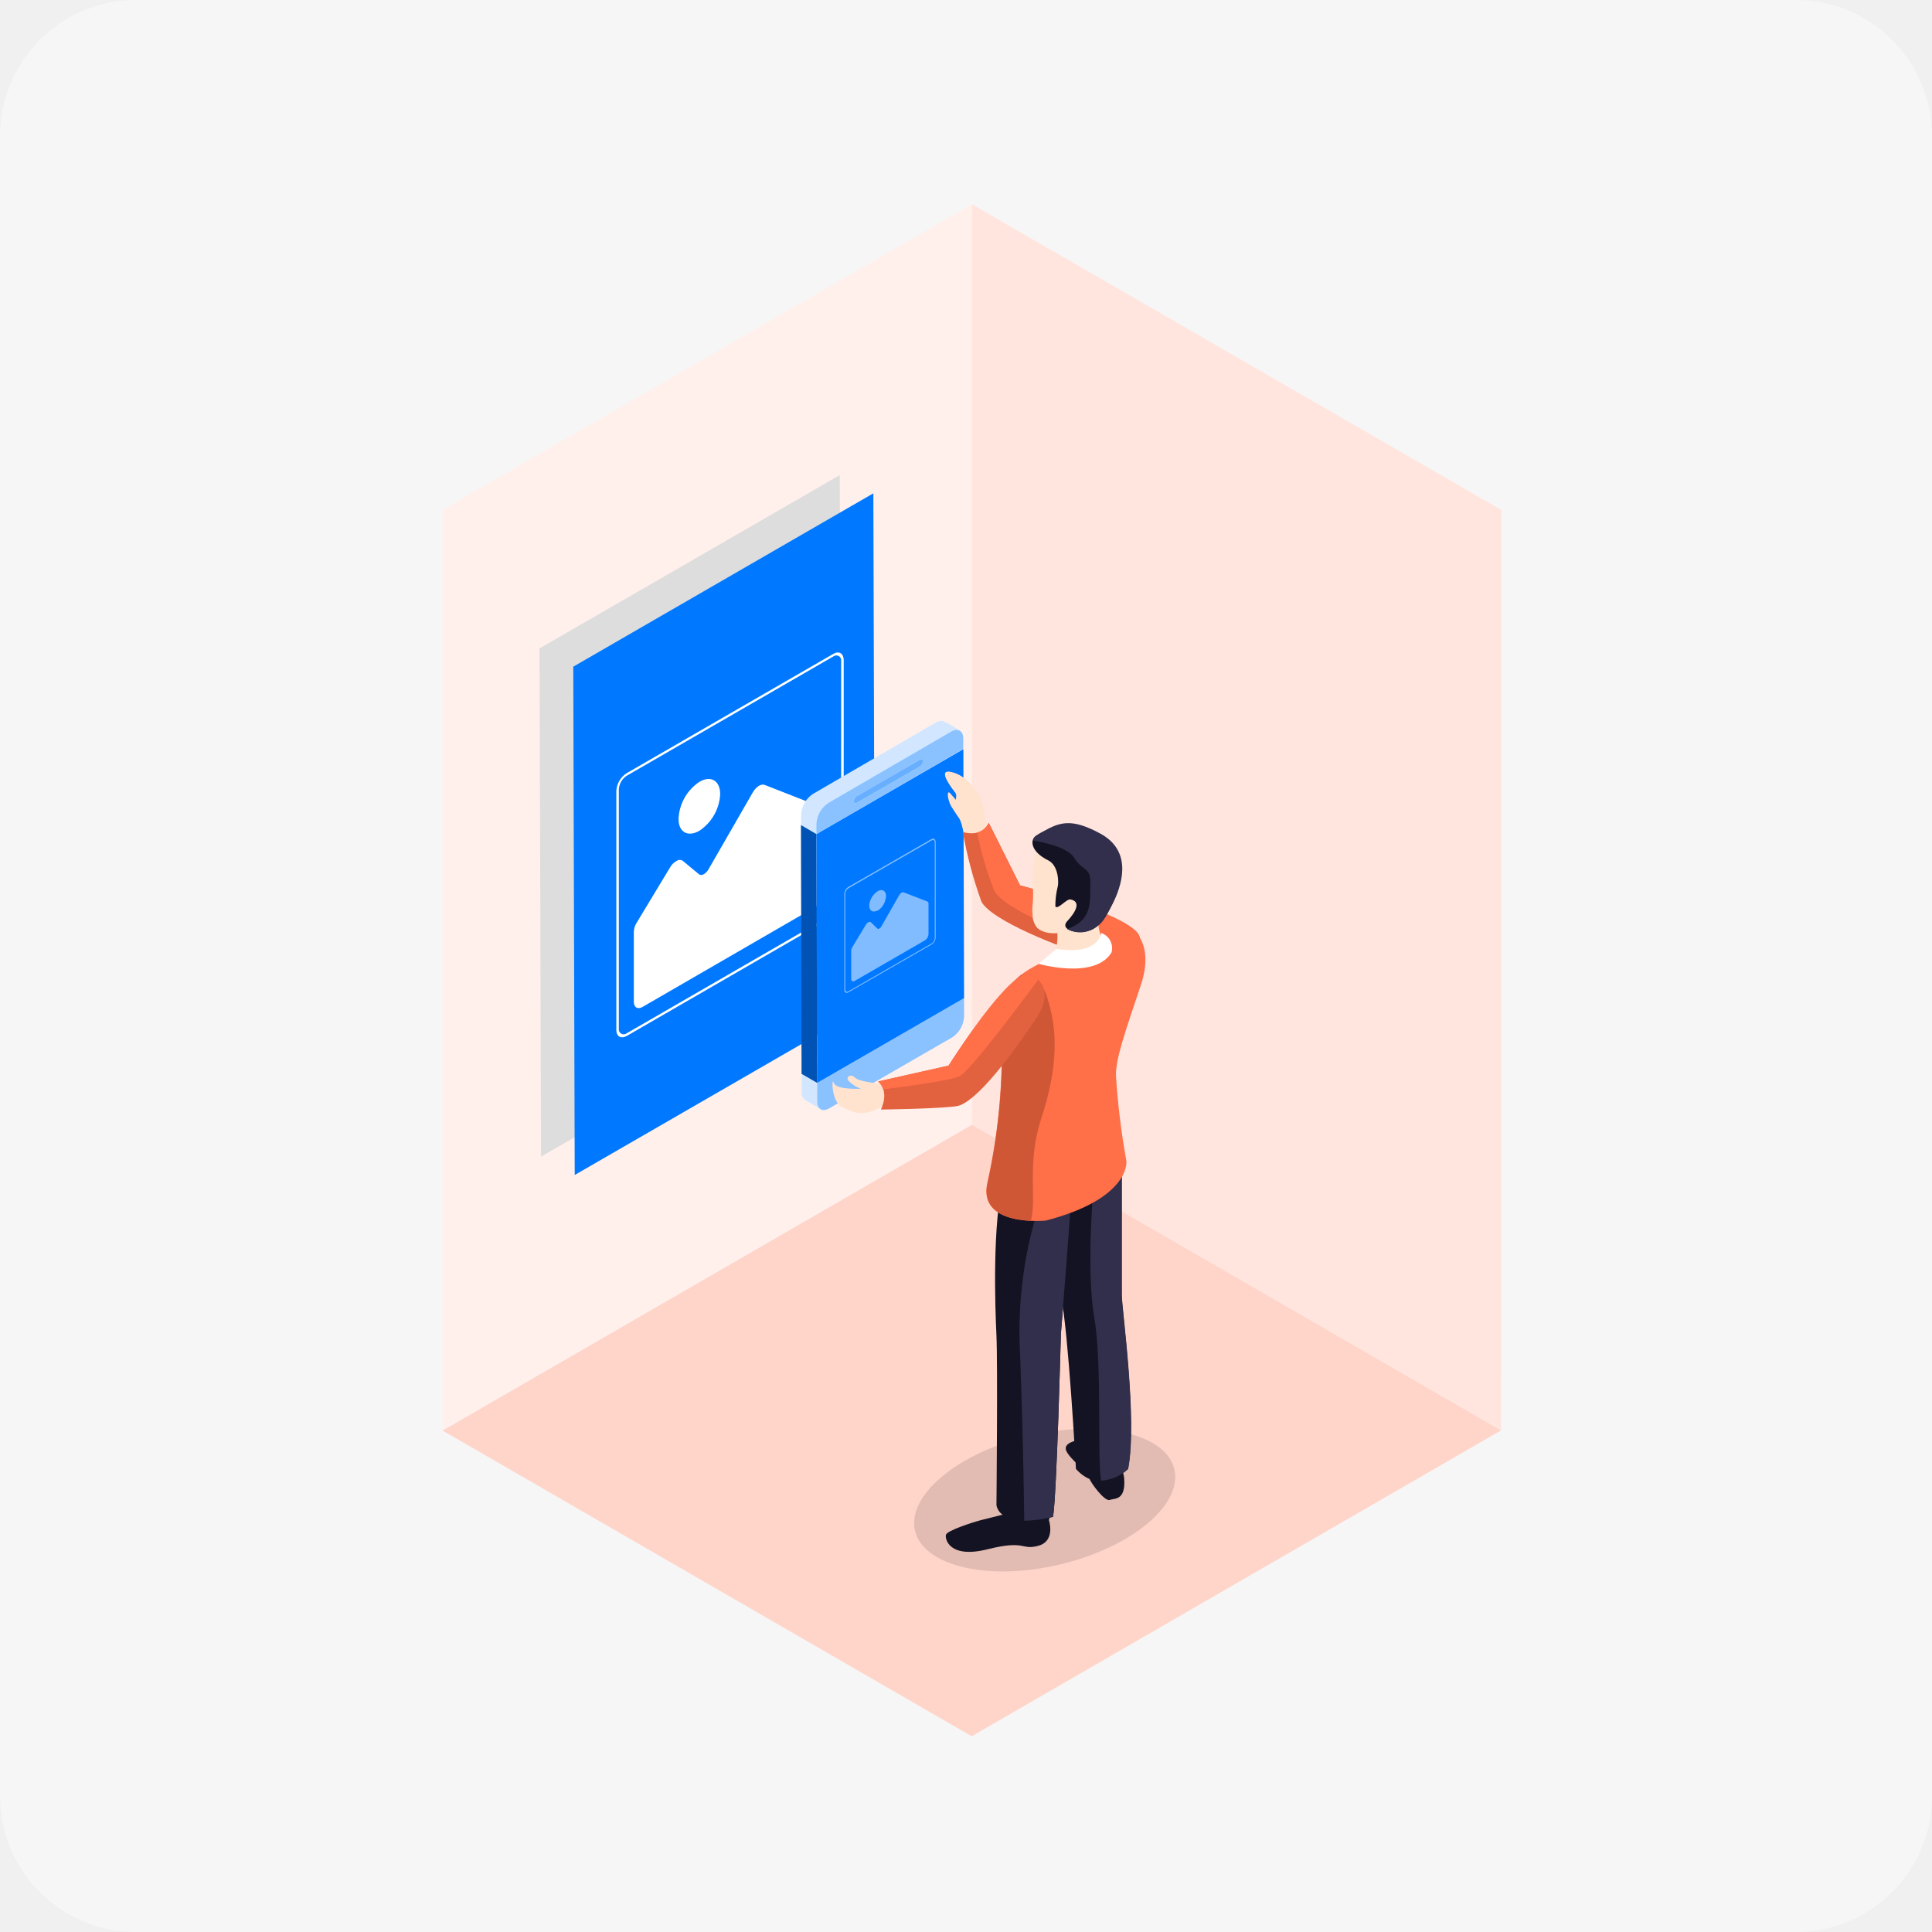
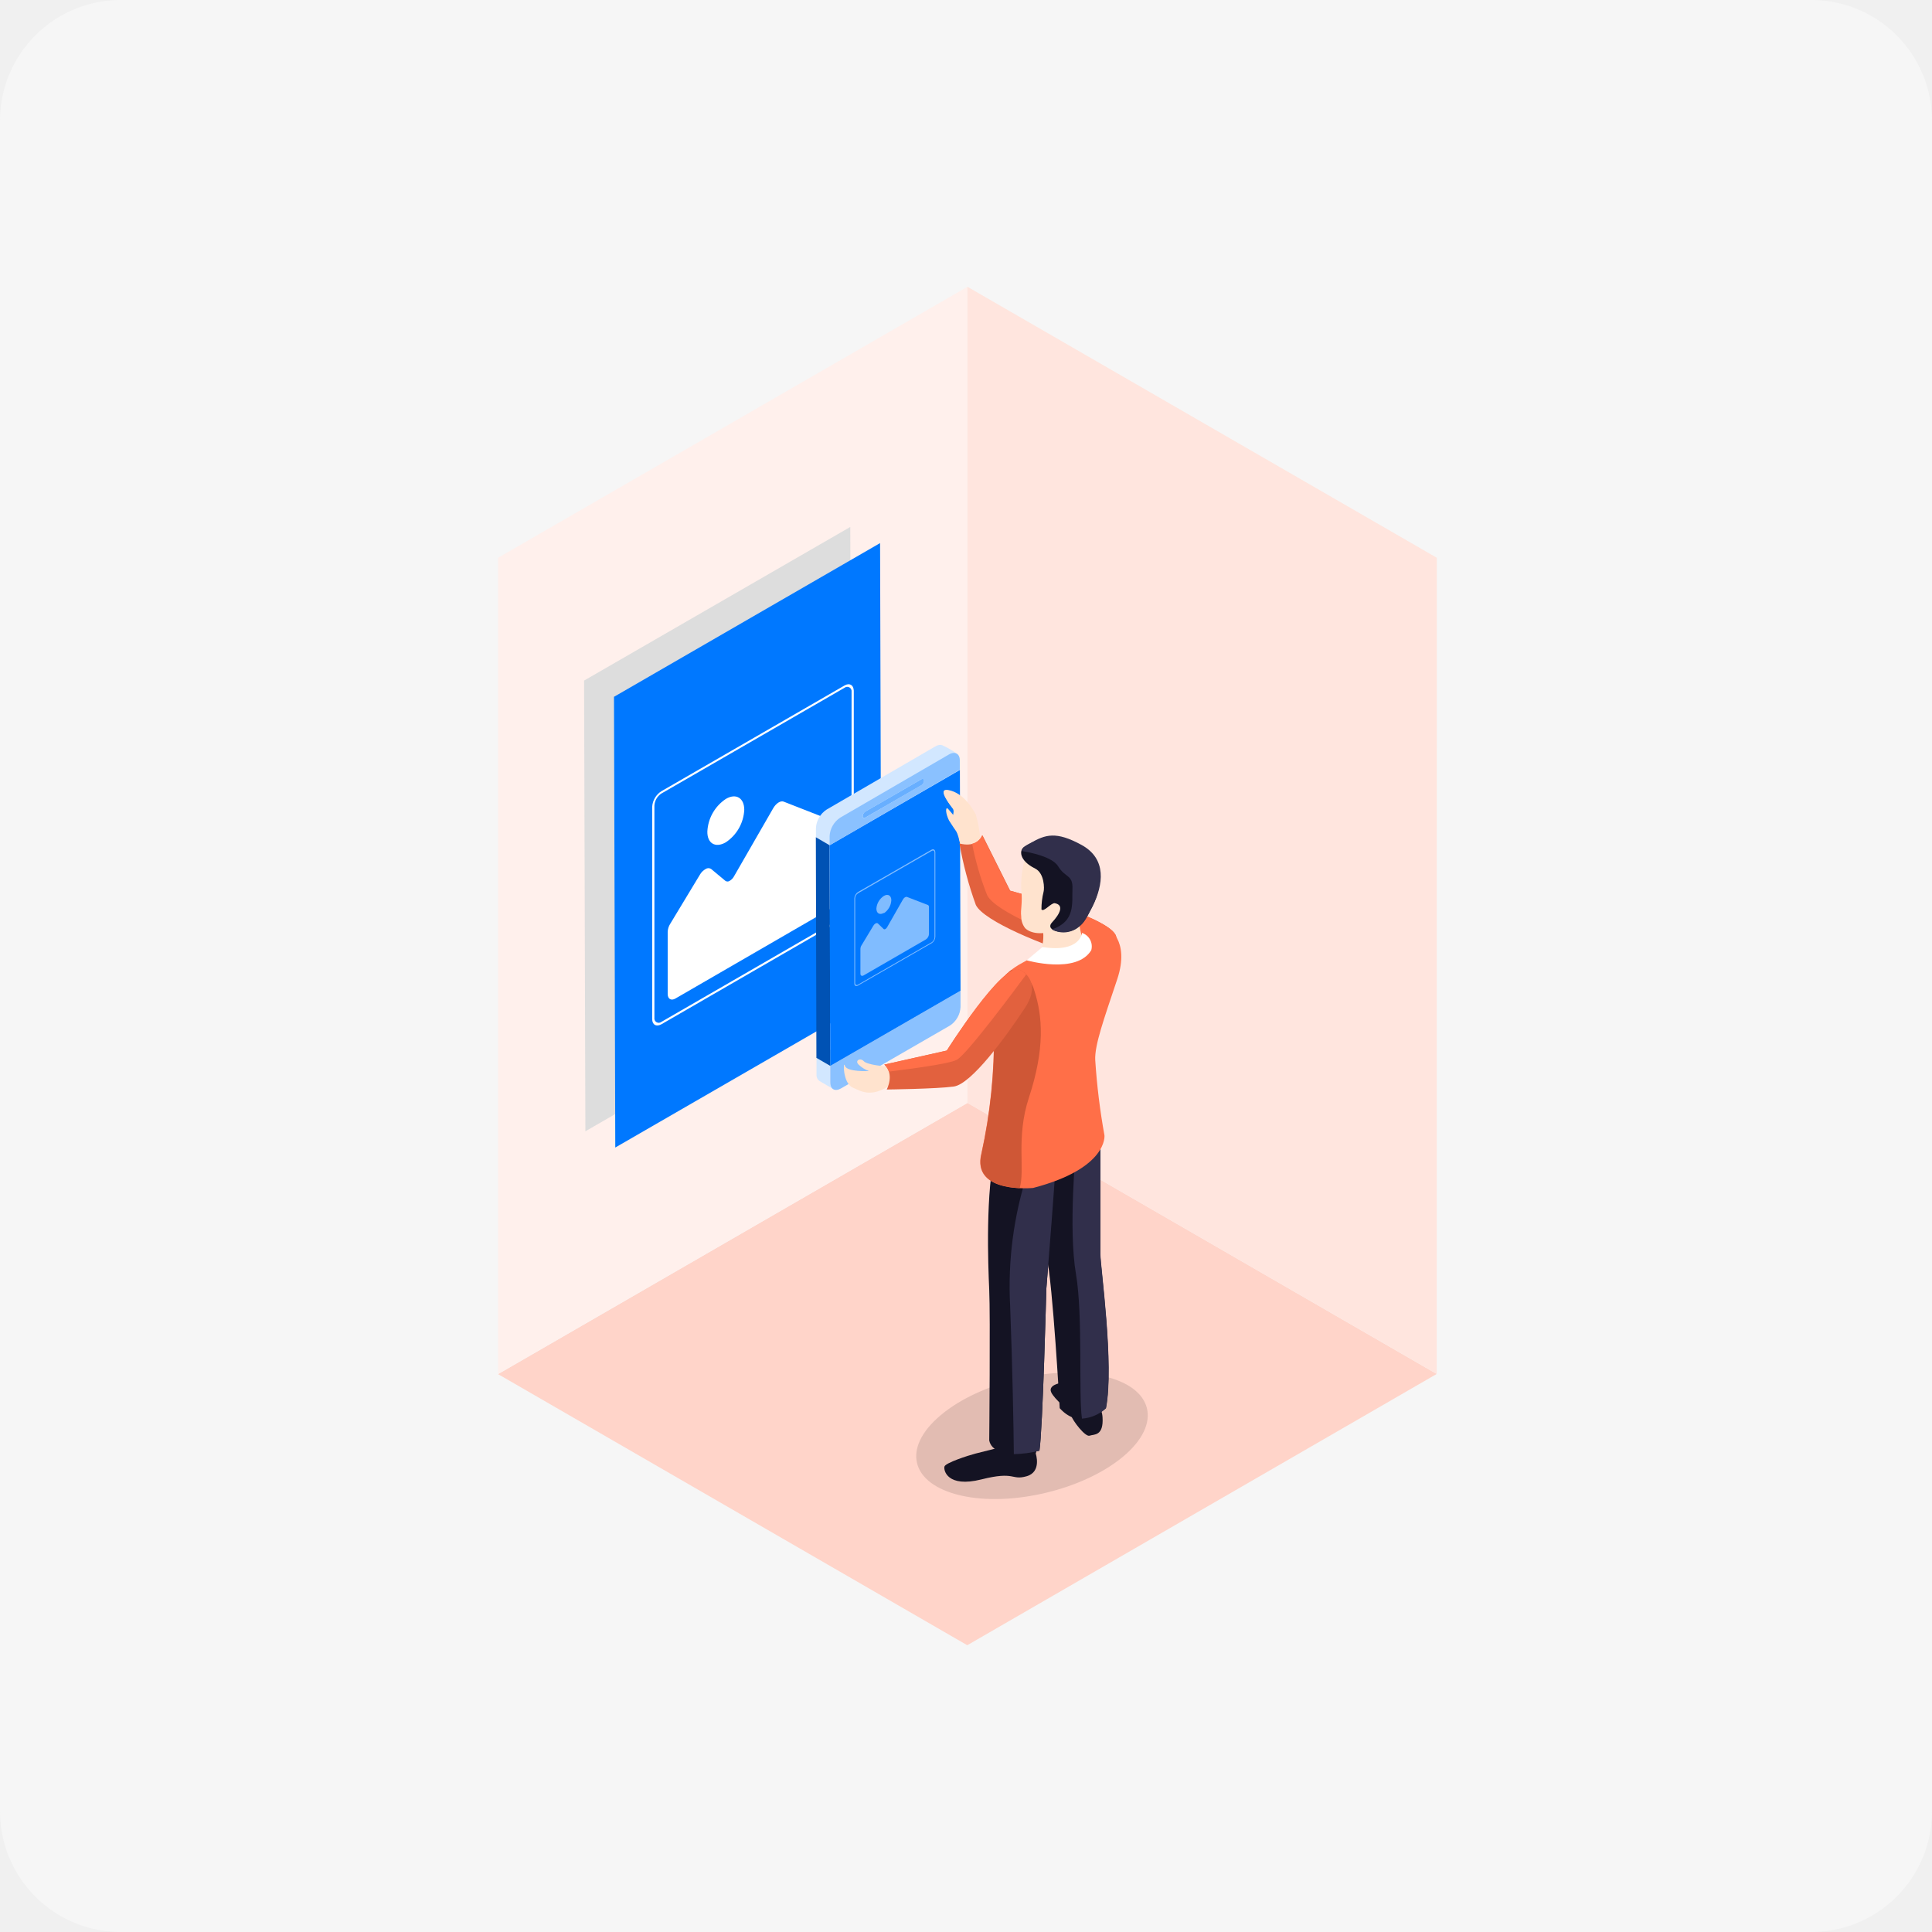
- <svg xmlns="http://www.w3.org/2000/svg" width="100%" viewBox="0 0 227 227" fill="none">
-   <rect width="227" height="227" rx="16" fill="#F6F6F6" />
+ <svg xmlns="http://www.w3.org/2000/svg" width="100%" viewBox="0 0 256 256" fill="none">
+   <rect width="256" height="256" rx="16" fill="#F6F6F6" />
  <g clip-path="url(#clip0)">
-     <path fill-rule="evenodd" clip-rule="evenodd" d="M52 168.081L114.205 132.137L176.373 168.056L114.168 204L52 168.081Z" fill="#FFD4C9" />
-     <path fill-rule="evenodd" clip-rule="evenodd" d="M52 59.907L114.192 24V132.149L52 168.056V59.907Z" fill="#FFF0EC" />
-     <path fill-rule="evenodd" clip-rule="evenodd" d="M176.373 168.056L114.192 132.149V24L176.385 59.907L176.373 168.056Z" fill="#FFE5DE" />
-     <path d="M98.666 55.824L98.837 115.547L63.566 135.903L63.395 76.18L98.666 55.824Z" fill="#DDDDDD" />
-     <path d="M102.615 57.963L102.786 117.698L67.527 138.054L67.356 78.331L102.615 57.963Z" fill="#0078FF" />
-     <path d="M97.908 76.828L73.64 90.838C73.287 91.061 72.992 91.365 72.78 91.724C72.567 92.083 72.443 92.488 72.417 92.904V121.024C72.417 121.782 72.955 122.099 73.64 121.72L97.908 107.698C98.26 107.474 98.555 107.171 98.767 106.811C98.98 106.452 99.104 106.048 99.13 105.631V77.512C99.094 76.754 98.568 76.448 97.908 76.828ZM98.825 105.79C98.807 106.112 98.713 106.424 98.552 106.702C98.391 106.981 98.166 107.217 97.895 107.392L73.64 121.403C73.549 121.475 73.439 121.518 73.323 121.526C73.207 121.534 73.092 121.508 72.992 121.45C72.892 121.392 72.811 121.305 72.761 121.201C72.711 121.096 72.693 120.979 72.71 120.865V92.745C72.728 92.424 72.822 92.112 72.983 91.833C73.144 91.555 73.369 91.319 73.64 91.144L97.908 77.133C97.999 77.061 98.109 77.018 98.224 77.01C98.34 77.001 98.455 77.028 98.555 77.086C98.656 77.144 98.736 77.231 98.786 77.335C98.836 77.439 98.854 77.556 98.837 77.671L98.825 105.79ZM96.71 94.909L89.839 92.22C89.423 92.061 88.836 92.44 88.457 93.088L83.249 102.135C83.115 102.379 82.916 102.582 82.674 102.722C82.593 102.777 82.497 102.806 82.399 102.806C82.301 102.806 82.205 102.777 82.124 102.722L80.229 101.145C80.123 101.073 79.997 101.035 79.869 101.035C79.74 101.035 79.615 101.073 79.508 101.145C79.186 101.321 78.919 101.583 78.738 101.903L74.801 108.419C74.599 108.738 74.485 109.105 74.471 109.482V117.71C74.471 118.371 74.936 118.64 75.498 118.309L96.013 106.438C96.316 106.251 96.571 105.995 96.758 105.692C96.945 105.388 97.058 105.045 97.089 104.69V95.57C97.098 95.434 97.067 95.299 96.999 95.182C96.932 95.064 96.831 94.97 96.71 94.909ZM82.173 97.611C82.889 97.135 83.482 96.497 83.907 95.75C84.332 95.003 84.575 94.166 84.618 93.308C84.618 91.718 83.506 91.07 82.173 91.865C81.458 92.342 80.864 92.979 80.439 93.726C80.015 94.474 79.771 95.31 79.728 96.169C79.691 97.758 80.804 98.406 82.173 97.611Z" fill="white" />
-     <path d="M109.951 84.895C110.305 84.69 110.63 84.653 110.879 84.758C111.179 84.883 113.129 85.864 113.129 86.351V89.408L96.013 98.577L94.118 96.937V95.715C94.145 95.224 94.288 94.747 94.534 94.322C94.781 93.897 95.124 93.537 95.536 93.27L109.951 84.895Z" fill="#D2E7FF" />
+     <path fill-rule="evenodd" clip-rule="evenodd" d="M66 182.081L128.205 146.137L190.373 182.056L128.168 218L66 182.081Z" fill="#FFD4C9" />
+     <path fill-rule="evenodd" clip-rule="evenodd" d="M66 73.907L128.192 38V146.149L66 182.056V73.907Z" fill="#FFF0EC" />
+     <path fill-rule="evenodd" clip-rule="evenodd" d="M190.374 182.056L128.193 146.149V38L190.386 73.907L190.374 182.056Z" fill="#FFE5DE" />
+     <path d="M112.666 69.824L112.837 129.547L77.566 149.903L77.394 90.18L112.666 69.824Z" fill="#DDDDDD" />
+     <path d="M116.615 71.963L116.786 131.698L81.527 152.054L81.356 92.331L116.615 71.963Z" fill="#0078FF" />
+     <path d="M111.909 90.828L87.641 104.838C87.288 105.061 86.993 105.365 86.781 105.724C86.568 106.083 86.444 106.488 86.418 106.904V135.024C86.418 135.782 86.956 136.099 87.641 135.72L111.909 121.698C112.261 121.474 112.556 121.171 112.768 120.811C112.981 120.452 113.105 120.048 113.131 119.631V91.512C113.095 90.754 112.569 90.448 111.909 90.828ZM112.826 119.79C112.808 120.112 112.715 120.424 112.553 120.702C112.392 120.981 112.167 121.217 111.896 121.392L87.641 135.403C87.55 135.475 87.439 135.518 87.324 135.526C87.209 135.534 87.093 135.508 86.993 135.45C86.893 135.392 86.812 135.305 86.762 135.201C86.712 135.096 86.694 134.979 86.711 134.865V106.745C86.729 106.424 86.823 106.112 86.984 105.833C87.145 105.555 87.37 105.319 87.641 105.144L111.909 91.133C111.999 91.061 112.11 91.018 112.225 91.01C112.341 91.001 112.456 91.028 112.556 91.086C112.657 91.144 112.737 91.231 112.787 91.335C112.837 91.439 112.855 91.556 112.838 91.671L112.826 119.79ZM110.711 108.909L103.84 106.22C103.424 106.061 102.837 106.44 102.458 107.088L97.25 116.135C97.116 116.379 96.917 116.582 96.675 116.722C96.594 116.777 96.498 116.806 96.4 116.806C96.302 116.806 96.206 116.777 96.125 116.722L94.23 115.145C94.124 115.073 93.998 115.035 93.87 115.035C93.741 115.035 93.616 115.073 93.509 115.145C93.187 115.321 92.92 115.583 92.739 115.903L88.802 122.419C88.6 122.738 88.486 123.105 88.472 123.482V131.71C88.472 132.371 88.936 132.64 89.499 132.309L110.014 120.438C110.317 120.251 110.572 119.995 110.759 119.692C110.946 119.388 111.059 119.045 111.09 118.69V109.57C111.099 109.434 111.068 109.299 111 109.182C110.933 109.064 110.832 108.97 110.711 108.909ZM96.174 111.611C96.889 111.135 97.483 110.497 97.908 109.75C98.333 109.003 98.576 108.166 98.619 107.308C98.619 105.718 97.507 105.07 96.174 105.865C95.459 106.342 94.865 106.979 94.44 107.726C94.016 108.474 93.772 109.31 93.729 110.169C93.692 111.758 94.805 112.406 96.174 111.611Z" fill="white" />
+     <path d="M123.95 98.895C124.304 98.69 124.629 98.653 124.878 98.758C125.178 98.883 127.128 99.864 127.128 100.351V103.408L110.012 112.577L108.117 110.937V109.715C108.144 109.224 108.287 108.747 108.533 108.322C108.78 107.897 109.123 107.537 109.535 107.27L123.95 98.895Z" fill="#D2E7FF" />
    <g style="mix-blend-mode:multiply">
-       <path d="M132.189 168.337C138.865 169.841 140.05 174.621 134.83 178.998C129.61 183.375 119.976 185.698 113.3 184.157C106.625 182.617 105.439 177.886 110.66 173.509C115.88 169.132 125.514 166.834 132.189 168.337Z" fill="#E2E2E2" />
+       <path d="M146.189 182.337C152.865 183.841 154.05 188.621 148.83 192.998C143.61 197.375 133.976 199.698 127.3 198.157C120.625 196.617 119.439 191.886 124.66 187.509C129.88 183.132 139.514 180.834 146.189 182.337Z" fill="#E2E2E2" />
    </g>
-     <path d="M96.013 127.234L94.179 126.171L111.441 116.207L113.275 117.27L96.013 127.234Z" fill="#BFD4DB" />
-     <path d="M100.427 94.371L98.593 93.308L100.427 94.371Z" fill="#8A999E" />
-     <path d="M100.426 94.371L98.605 93.308L100.426 94.371Z" fill="#8E9DA3" />
-     <path d="M100.439 94.371L98.617 93.308L100.439 94.371Z" fill="#93A2A8" />
-     <path d="M100.463 94.384L98.642 93.32L100.463 94.384Z" fill="#97A7AD" />
-     <path d="M100.476 94.384L98.654 93.32L100.476 94.384Z" fill="#9BACB3" />
-     <path d="M100.5 94.396L98.679 93.332L100.5 94.396Z" fill="#A0B1B8" />
-     <path d="M100.525 94.396L98.703 93.332L100.525 94.396Z" fill="#A4B6BD" />
-     <path d="M100.549 94.384L98.728 93.32L100.549 94.384Z" fill="#A9BBC2" />
-     <path d="M100.574 94.384L98.752 93.32L100.574 94.384Z" fill="#ADC0C7" />
-     <path d="M100.622 94.371L98.801 93.308L100.622 94.371Z" fill="#B2C5CC" />
-     <path d="M96.013 129.41V127.234L94.191 126.171V128.347C94.174 128.521 94.204 128.696 94.277 128.855C94.35 129.014 94.464 129.151 94.607 129.252L96.428 130.315C96.285 130.215 96.172 130.078 96.099 129.919C96.026 129.76 95.996 129.585 96.013 129.41Z" fill="#D2E7FF" />
-     <path d="M96.013 129.411V127.235L113.275 117.271V119.447C113.251 119.936 113.111 120.413 112.866 120.838C112.622 121.263 112.28 121.624 111.87 121.892L97.443 130.218C96.661 130.67 96.013 130.364 96.013 129.411Z" fill="#8AC1FF" />
-     <path d="M96.013 127.234L94.179 126.171L94.106 96.939L95.927 98.003L96.013 127.234Z" fill="#0052B4" />
-     <path d="M113.19 88.026L113.275 117.27L96.012 127.234L95.927 98.003L113.19 88.026Z" fill="#0078FF" />
-     <path d="M108.104 89.249C108.137 89.221 108.178 89.205 108.22 89.201C108.263 89.197 108.306 89.206 108.343 89.228C108.381 89.249 108.41 89.281 108.429 89.32C108.447 89.359 108.453 89.402 108.446 89.445C108.441 89.564 108.407 89.681 108.347 89.785C108.288 89.889 108.204 89.978 108.104 90.044L100.659 94.335C100.626 94.362 100.585 94.379 100.542 94.383C100.5 94.387 100.457 94.377 100.419 94.356C100.382 94.335 100.352 94.302 100.334 94.264C100.315 94.225 100.309 94.181 100.316 94.139C100.322 94.019 100.356 93.903 100.415 93.799C100.475 93.694 100.558 93.606 100.659 93.54L108.104 89.249Z" fill="#68AFFF" />
-     <path d="M111.76 85.96C112.543 85.508 113.178 85.875 113.178 86.767V87.99L95.928 98.002V96.78C95.955 96.29 96.097 95.812 96.344 95.387C96.59 94.963 96.934 94.602 97.346 94.335L111.76 85.96ZM108.092 90.056C108.193 89.99 108.276 89.902 108.336 89.797C108.395 89.693 108.429 89.576 108.435 89.457C108.435 89.237 108.276 89.151 108.092 89.261L100.647 93.552C100.546 93.618 100.463 93.707 100.404 93.811C100.344 93.915 100.31 94.032 100.305 94.151C100.305 94.371 100.463 94.457 100.647 94.347L108.105 90.019L108.092 90.056Z" fill="#8AC1FF" />
-     <path d="M115.929 97.355C115.823 96.197 115.615 95.052 115.306 93.931C115 93.381 113.753 91.046 111.638 90.679C110.489 90.484 111.137 91.682 112.2 93.039C112.52 93.313 112.764 93.666 112.907 94.062C113.051 94.458 113.089 94.885 113.019 95.301C112.957 96.336 113.077 97.375 113.374 98.369C113.594 99.091 115.929 97.355 115.929 97.355Z" fill="#FFE3CE" />
-     <path d="M113.312 98.296C113.16 97.304 112.864 96.341 112.431 95.435C111.771 94.506 112.688 93.699 112.211 93.088C111.392 92.036 110.83 91.034 111.148 90.765C111.71 91.609 113.079 91.34 113.801 93.882C114.089 95.318 114.188 96.786 114.094 98.247C113.556 98.443 113.397 98.577 113.312 98.296Z" fill="#FFE3CE" />
-     <path d="M114.192 98.174C113.315 97.066 112.499 95.91 111.747 94.714C111.307 93.834 111.27 93.027 111.515 93.1C111.759 93.174 113.349 95.668 114.046 94.873C114.351 94.469 113.984 97.746 114.192 98.174Z" fill="#FFE3CE" />
-     <path d="M133.913 110.326C133.913 110.326 133.668 113.994 129.096 112.686C124.523 111.378 116.357 108.077 115.305 105.913C114.345 103.262 113.617 100.534 113.129 97.758C113.129 97.758 115.354 98.492 116.185 96.682L119.853 104.018C119.853 104.018 134.182 107.808 133.913 110.326Z" fill="#E2613E" />
-     <path d="M133.913 110.326C134.145 107.808 119.805 104.018 119.805 104.018L116.137 96.682C116.018 96.959 115.837 97.204 115.608 97.399C115.379 97.594 115.108 97.734 114.816 97.807C115.263 100.13 115.926 102.405 116.797 104.604C117.848 106.805 126.076 110.155 130.637 111.414C131.6 111.745 132.643 111.766 133.62 111.475C133.788 111.114 133.888 110.724 133.913 110.326Z" fill="#FF6F48" />
-     <path d="M126.577 169.242C126.577 169.242 124.865 169.499 125.281 170.465C125.697 171.431 127.726 172.91 127.934 173.582C128.142 174.255 129.804 176.443 130.379 176.235C130.954 176.027 132.25 176.333 132.091 173.79C131.932 171.247 128.802 169.132 126.577 169.242Z" fill="#141323" />
-     <path d="M123.239 178.595C123.239 178.595 124.071 181.04 122.017 181.615C119.963 182.189 120.562 180.893 116.038 182.03C111.515 183.167 111.001 180.808 111.148 180.319C111.295 179.83 114.266 178.864 115.256 178.607L118.117 177.886H123.472L123.239 178.595Z" fill="#141323" />
-     <path d="M131.785 135.707V152.126C131.785 153.789 133.643 166.883 132.531 172.592C132.531 172.592 129.315 175.82 126.418 172.592C126.418 172.592 125.513 156.209 124.682 152.505C123.851 148.801 124.132 137.492 124.132 137.492L131.785 135.707Z" fill="#141323" />
-     <path d="M126.137 137.797C126.137 137.797 125.404 147.321 124.646 156.772C124.646 156.772 124.169 175.526 123.729 178.216C123.729 178.216 117.677 179.72 117.078 176.871C117.078 176.871 117.237 160.366 117.078 156.919C116.919 153.471 116.564 143.849 117.934 138.299C119.303 132.748 126.137 137.797 126.137 137.797Z" fill="#141323" />
-     <path d="M123.729 178.228C124.169 175.526 124.646 156.784 124.646 156.784C125.159 150.427 125.648 144.033 125.868 140.536L122.14 141.453C120.301 147.152 119.526 153.14 119.853 159.119C120.171 167.323 120.306 175.392 120.342 178.681C121.485 178.658 122.621 178.506 123.729 178.228Z" fill="#312F4B" />
-     <path d="M132.555 172.592C133.668 166.87 131.81 153.789 131.81 152.126V135.817L128.57 138.262C128.57 138.262 127.543 148.813 128.57 154.816C129.511 160.281 128.9 170.917 129.364 173.974C130.556 173.895 131.683 173.407 132.555 172.592Z" fill="#312F4B" />
-     <path d="M132.691 108.908C132.691 108.908 135.808 110.461 134.035 115.767C132.263 121.073 131.028 124.496 131.126 126.464C131.341 129.81 131.749 133.141 132.348 136.44C132.348 136.44 132.862 140.805 122.898 143.409C122.898 143.409 114.682 144.241 116.039 138.837C117.21 133.514 117.768 128.075 117.702 122.625C117.494 120.547 116.247 116.39 121.443 113.591C126.639 110.791 129.365 108.7 132.691 108.908Z" fill="#FF6F48" />
-     <path d="M117.726 122.625C117.792 128.075 117.234 133.514 116.063 138.837C115.134 142.578 118.789 143.336 121.112 143.433C121.858 140.988 120.599 136.721 122.335 131.452C124.474 124.948 124.169 120.645 123.032 117.185C122.85 116.488 122.46 115.863 121.914 115.394C121.368 114.924 120.691 114.632 119.975 114.556C116.54 117.295 117.542 120.779 117.726 122.625Z" fill="#CF5736" />
-     <path d="M129.022 106.292C128.832 107.822 129.039 109.375 129.621 110.803C130.489 112.38 123.961 113.81 123.802 112.356C124.147 111.492 124.295 110.562 124.236 109.633C124.177 108.705 123.912 107.801 123.459 106.988C122.64 105.497 129.022 106.292 129.022 106.292Z" fill="#FFE3CE" />
-     <path d="M129.585 110.888C129.028 109.625 128.801 108.241 128.924 106.866L124.132 109.238C124.303 109.238 127.518 110.094 128.215 112.404C129.23 112.025 129.902 111.463 129.585 110.888Z" fill="#FFE3CE" />
-     <path d="M122.127 98.944C121.546 100.435 121.271 102.027 121.32 103.626C121.528 105.962 121.186 106.426 121.32 107.465C121.317 108.02 121.503 108.558 121.846 108.994C122.567 109.69 124.047 109.947 126.064 109.214C128.509 108.321 131.052 104.984 130.013 101.976C128.974 98.969 125.783 96.487 122.127 98.944Z" fill="#FFE3CE" />
-     <path d="M129.915 105.216C128.959 103.09 127.83 101.045 126.541 99.103C126.029 98.644 125.457 98.258 124.841 97.954C123.864 98.035 122.927 98.377 122.127 98.944C121.926 99.475 121.759 100.018 121.626 100.57C122.201 101.218 123.386 101.951 123.558 102.502C123.9 103.865 123.828 105.3 123.35 106.622C122.959 107.49 124.572 108.761 124.193 109.519C124.168 109.534 124.147 109.555 124.132 109.58C124.776 109.531 125.41 109.391 126.015 109.165C126.899 108.805 127.7 108.269 128.37 107.591C129.041 106.912 129.566 106.104 129.915 105.216Z" fill="#FFE3CE" />
-     <path d="M121.772 98.174C120.978 98.626 121.051 100.057 123.178 101.096C124.401 101.719 124.401 103.773 124.279 104.164C124.088 104.928 123.993 105.713 123.997 106.5C124.291 106.927 125.293 105.595 125.77 105.68C126.993 105.913 126.504 107.038 125.403 108.223C124.303 109.409 127.31 109.996 128.729 108.957C129.487 108.407 129.756 108.077 130.746 106.108C132.189 103.235 132.262 99.775 128.863 97.942C125.464 96.108 123.753 97.061 121.772 98.174Z" fill="#141323" />
-     <path d="M128.741 108.969C129.499 108.419 129.768 108.089 130.758 106.12C132.201 103.235 132.69 99.8 129.303 97.954C125.917 96.108 124.511 96.584 122.543 97.709C122.359 97.819 121.32 98.272 121.43 98.773C122.506 98.944 125.452 99.531 126.21 100.79C127.152 102.355 128.179 101.854 128.105 103.785C128.032 105.717 128.509 108.101 125.379 109.152C125.9 109.441 126.492 109.577 127.086 109.545C127.681 109.512 128.255 109.313 128.741 108.969Z" fill="#312F4B" />
-     <path d="M124.132 111.488L122.041 113.248C122.041 113.248 128.655 115.143 130.599 111.903C130.727 111.438 130.671 110.942 130.444 110.516C130.216 110.091 129.834 109.769 129.376 109.617C129.376 109.617 129.156 112.282 124.132 111.488Z" fill="white" />
-     <path d="M103.348 127.308C103.348 127.308 100.903 127.112 100.451 126.611C99.998 126.11 99.228 126.525 99.766 127.063C100.158 127.447 100.63 127.739 101.147 127.919C101.147 127.919 98.213 128.078 97.957 127.222C97.7 126.366 97.651 129.508 98.959 130.095C100.267 130.682 101.612 131.587 104.571 129.362C104.534 128.95 104.405 128.551 104.193 128.196C103.981 127.84 103.693 127.537 103.348 127.308Z" fill="#FFE3CE" />
-     <path d="M121.063 114.471C121.063 114.471 124.303 115.779 121.784 119.593C119.266 123.408 114.706 129.655 112.371 129.973C110.035 130.291 103.495 130.364 103.495 130.364C103.495 130.364 104.583 128.359 103.177 127.063L111.454 125.205C111.454 125.205 118.814 113.554 121.063 114.471Z" fill="#E2613E" />
-     <path d="M121.063 114.471C118.814 113.517 111.454 125.205 111.454 125.205L103.177 127.063C103.455 127.315 103.662 127.635 103.776 127.992C106.551 127.65 111.698 126.978 112.762 126.44C114.058 125.792 120.476 117.16 121.98 115.119C121.717 114.848 121.406 114.628 121.063 114.471Z" fill="#FF6F48" />
+     <path d="M110.014 141.234L108.18 140.171L125.442 130.207L127.276 131.27L110.014 141.234Z" fill="#BFD4DB" />
+     <path d="M114.426 108.372L112.592 107.308L114.426 108.372Z" fill="#8A999E" />
+     <path d="M114.425 108.372L112.604 107.308L114.425 108.372Z" fill="#8E9DA3" />
+     <path d="M114.439 108.372L112.617 107.308L114.439 108.372Z" fill="#93A2A8" />
+     <path d="M114.462 108.384L112.641 107.32L114.462 108.384Z" fill="#97A7AD" />
+     <path d="M114.474 108.384L112.652 107.32L114.474 108.384Z" fill="#9BACB3" />
+     <path d="M114.499 108.396L112.678 107.332L114.499 108.396Z" fill="#A0B1B8" />
+     <path d="M114.523 108.396L112.701 107.332L114.523 108.396Z" fill="#A4B6BD" />
+     <path d="M114.548 108.384L112.727 107.32L114.548 108.384Z" fill="#A9BBC2" />
+     <path d="M114.572 108.384L112.75 107.32L114.572 108.384Z" fill="#ADC0C7" />
+     <path d="M114.62 108.372L112.799 107.308L114.62 108.372Z" fill="#B2C5CC" />
+     <path d="M110.014 143.41V141.234L108.192 140.171V142.347C108.175 142.521 108.205 142.696 108.278 142.855C108.351 143.014 108.465 143.151 108.608 143.252L110.429 144.315C110.286 144.215 110.173 144.078 110.1 143.919C110.027 143.76 109.997 143.585 110.014 143.41Z" fill="#D2E7FF" />
+     <path d="M110.014 143.411V141.235L127.276 131.271V133.447C127.252 133.936 127.111 134.413 126.867 134.838C126.623 135.263 126.281 135.624 125.871 135.892L111.444 144.218C110.662 144.67 110.014 144.364 110.014 143.411Z" fill="#8AC1FF" />
+     <path d="M110.013 141.234L108.179 140.171L108.105 110.939L109.927 112.003L110.013 141.234Z" fill="#0052B4" />
+     <path d="M127.191 102.026L127.276 131.27L110.013 141.234L109.928 112.003L127.191 102.026Z" fill="#0078FF" />
+     <path d="M122.103 103.249C122.136 103.221 122.177 103.205 122.219 103.201C122.262 103.197 122.305 103.206 122.342 103.228C122.38 103.249 122.409 103.281 122.428 103.32C122.446 103.359 122.452 103.402 122.445 103.444C122.44 103.564 122.406 103.681 122.346 103.785C122.287 103.889 122.204 103.978 122.103 104.044L114.658 108.335C114.625 108.362 114.584 108.379 114.541 108.383C114.499 108.387 114.456 108.377 114.418 108.356C114.381 108.335 114.351 108.303 114.333 108.264C114.314 108.225 114.308 108.182 114.315 108.139C114.321 108.019 114.355 107.903 114.414 107.798C114.474 107.694 114.557 107.606 114.658 107.54L122.103 103.249Z" fill="#68AFFF" />
+     <path d="M125.76 99.96C126.543 99.508 127.178 99.875 127.178 100.767V101.99L109.928 112.003V110.78C109.955 110.289 110.097 109.812 110.344 109.387C110.59 108.962 110.934 108.602 111.346 108.335L125.76 99.96ZM122.092 104.056C122.193 103.99 122.276 103.902 122.336 103.797C122.395 103.693 122.429 103.577 122.435 103.457C122.435 103.237 122.276 103.151 122.092 103.261L114.647 107.552C114.546 107.618 114.463 107.707 114.404 107.811C114.344 107.915 114.31 108.032 114.305 108.151C114.305 108.371 114.463 108.457 114.647 108.347L122.105 104.019L122.092 104.056Z" fill="#8AC1FF" />
+     <path d="M129.928 111.355C129.822 110.197 129.614 109.052 129.305 107.931C128.999 107.381 127.752 105.046 125.637 104.679C124.488 104.484 125.136 105.682 126.199 107.039C126.519 107.313 126.763 107.666 126.906 108.062C127.05 108.458 127.088 108.885 127.018 109.301C126.957 110.336 127.077 111.375 127.373 112.369C127.593 113.091 129.928 111.355 129.928 111.355Z" fill="#FFE3CE" />
+     <path d="M127.313 112.296C127.161 111.304 126.865 110.34 126.432 109.435C125.772 108.506 126.689 107.699 126.212 107.088C125.393 106.036 124.831 105.034 125.149 104.765C125.711 105.608 127.08 105.34 127.802 107.882C128.09 109.318 128.189 110.786 128.095 112.247C127.557 112.443 127.398 112.577 127.313 112.296Z" fill="#FFE3CE" />
+     <path d="M128.193 112.174C127.316 111.066 126.5 109.911 125.748 108.714C125.308 107.834 125.271 107.027 125.516 107.1C125.76 107.173 127.35 109.668 128.047 108.873C128.352 108.469 127.985 111.746 128.193 112.174Z" fill="#FFE3CE" />
+     <path d="M147.913 124.326C147.913 124.326 147.668 127.994 143.096 126.686C138.523 125.378 130.357 122.077 129.305 119.913C128.345 117.262 127.617 114.534 127.129 111.758C127.129 111.758 129.354 112.492 130.185 110.682L133.853 118.018C133.853 118.018 148.182 121.808 147.913 124.326Z" fill="#E2613E" />
+     <path d="M147.913 124.326C148.145 121.808 133.805 118.018 133.805 118.018L130.137 110.682C130.018 110.959 129.837 111.204 129.608 111.399C129.379 111.594 129.108 111.734 128.816 111.807C129.263 114.13 129.926 116.405 130.797 118.604C131.848 120.805 140.076 124.155 144.637 125.414C145.6 125.745 146.643 125.766 147.62 125.475C147.788 125.114 147.888 124.724 147.913 124.326Z" fill="#FF6F48" />
+     <path d="M140.578 183.242C140.578 183.242 138.866 183.499 139.282 184.465C139.698 185.431 141.727 186.91 141.935 187.582C142.143 188.255 143.805 190.443 144.38 190.235C144.955 190.027 146.251 190.333 146.092 187.79C145.933 185.247 142.803 183.132 140.578 183.242Z" fill="#141323" />
+     <path d="M137.239 192.595C137.239 192.595 138.071 195.04 136.017 195.615C133.963 196.189 134.562 194.893 130.038 196.03C125.515 197.167 125.001 194.808 125.148 194.319C125.295 193.83 128.266 192.864 129.256 192.607L132.117 191.886H137.472L137.239 192.595Z" fill="#141323" />
+     <path d="M145.785 149.707V166.126C145.785 167.789 147.643 180.883 146.531 186.592C146.531 186.592 143.315 189.82 140.418 186.592C140.418 186.592 139.513 170.209 138.682 166.505C137.851 162.801 138.132 151.492 138.132 151.492L145.785 149.707Z" fill="#141323" />
+     <path d="M140.137 151.797C140.137 151.797 139.404 161.321 138.646 170.772C138.646 170.772 138.169 189.526 137.729 192.216C137.729 192.216 131.677 193.72 131.078 190.871C131.078 190.871 131.237 174.366 131.078 170.919C130.919 167.471 130.564 157.849 131.934 152.299C133.303 146.748 140.137 151.797 140.137 151.797Z" fill="#141323" />
+     <path d="M137.728 192.228C138.168 189.526 138.645 170.784 138.645 170.784C139.158 164.427 139.647 158.033 139.868 154.536L136.139 155.453C134.3 161.152 133.525 167.14 133.852 173.119C134.17 181.323 134.305 189.392 134.341 192.681C135.484 192.658 136.62 192.506 137.728 192.228Z" fill="#312F4B" />
+     <path d="M146.555 186.592C147.668 180.87 145.81 167.789 145.81 166.126V149.817L142.57 152.262C142.57 152.262 141.543 162.813 142.57 168.816C143.511 174.281 142.9 184.917 143.364 187.974C144.556 187.895 145.683 187.407 146.555 186.592Z" fill="#312F4B" />
+     <path d="M146.69 122.908C146.69 122.908 149.807 124.461 148.034 129.767C146.262 135.073 145.027 138.496 145.125 140.464C145.34 143.81 145.748 147.141 146.347 150.44C146.347 150.44 146.861 154.805 136.897 157.409C136.897 157.409 128.681 158.241 130.038 152.837C131.209 147.514 131.767 142.075 131.701 136.625C131.493 134.547 130.246 130.39 135.442 127.591C140.638 124.791 143.364 122.7 146.69 122.908Z" fill="#FF6F48" />
+     <path d="M131.725 136.625C131.791 142.075 131.233 147.514 130.062 152.837C129.133 156.578 132.788 157.336 135.111 157.433C135.857 154.988 134.598 150.721 136.334 145.452C138.473 138.948 138.168 134.645 137.031 131.185C136.849 130.488 136.459 129.863 135.913 129.394C135.367 128.924 134.691 128.632 133.974 128.556C130.539 131.295 131.541 134.779 131.725 136.625Z" fill="#CF5736" />
+     <path d="M143.022 120.292C142.832 121.822 143.039 123.375 143.621 124.803C144.489 126.38 137.961 127.81 137.802 126.356C138.147 125.492 138.295 124.562 138.236 123.633C138.177 122.705 137.912 121.801 137.459 120.988C136.64 119.497 143.022 120.292 143.022 120.292Z" fill="#FFE3CE" />
+     <path d="M143.586 124.888C143.029 123.625 142.802 122.241 142.925 120.866L138.133 123.238C138.304 123.238 141.519 124.094 142.216 126.404C143.231 126.025 143.903 125.463 143.586 124.888Z" fill="#FFE3CE" />
+     <path d="M136.126 112.944C135.545 114.435 135.27 116.027 135.319 117.626C135.527 119.962 135.185 120.426 135.319 121.465C135.316 122.02 135.502 122.558 135.845 122.994C136.566 123.69 138.046 123.947 140.063 123.214C142.508 122.321 145.051 118.984 144.012 115.976C142.973 112.968 139.782 110.487 136.126 112.944Z" fill="#FFE3CE" />
+     <path d="M143.914 119.216C142.958 117.09 141.829 115.045 140.54 113.103C140.028 112.645 139.456 112.258 138.84 111.954C137.863 112.035 136.926 112.377 136.126 112.944C135.925 113.475 135.758 114.018 135.625 114.57C136.2 115.218 137.386 115.951 137.557 116.502C137.899 117.865 137.827 119.3 137.349 120.622C136.958 121.49 138.571 122.761 138.192 123.519C138.167 123.534 138.146 123.555 138.131 123.58C138.775 123.531 139.409 123.391 140.014 123.165C140.898 122.805 141.699 122.269 142.37 121.591C143.04 120.912 143.565 120.104 143.914 119.216Z" fill="#FFE3CE" />
+     <path d="M135.772 112.174C134.978 112.626 135.051 114.057 137.178 115.096C138.401 115.719 138.401 117.773 138.279 118.164C138.088 118.928 137.993 119.713 137.997 120.5C138.291 120.927 139.293 119.595 139.77 119.68C140.993 119.913 140.504 121.038 139.403 122.223C138.303 123.409 141.31 123.996 142.729 122.957C143.487 122.407 143.756 122.077 144.746 120.108C146.189 117.235 146.262 113.775 142.863 111.942C139.464 110.108 137.753 111.061 135.772 112.174Z" fill="#141323" />
+     <path d="M142.741 122.969C143.499 122.419 143.768 122.089 144.758 120.12C146.201 117.235 146.69 113.8 143.303 111.954C139.917 110.108 138.511 110.584 136.543 111.709C136.359 111.819 135.32 112.271 135.43 112.773C136.506 112.944 139.452 113.531 140.21 114.79C141.152 116.355 142.179 115.854 142.105 117.785C142.032 119.717 142.509 122.101 139.379 123.152C139.9 123.441 140.492 123.577 141.086 123.545C141.681 123.512 142.255 123.313 142.741 122.969Z" fill="#312F4B" />
+     <path d="M138.132 125.488L136.041 127.248C136.041 127.248 142.655 129.143 144.599 125.903C144.727 125.438 144.671 124.942 144.444 124.516C144.216 124.091 143.834 123.769 143.376 123.617C143.376 123.617 143.156 126.282 138.132 125.488Z" fill="white" />
+     <path d="M117.349 141.308C117.349 141.308 114.904 141.112 114.452 140.611C113.999 140.11 113.229 140.525 113.767 141.063C114.159 141.447 114.631 141.739 115.148 141.919C115.148 141.919 112.214 142.078 111.958 141.222C111.701 140.366 111.652 143.508 112.96 144.095C114.268 144.682 115.613 145.587 118.572 143.362C118.535 142.95 118.406 142.551 118.194 142.196C117.982 141.84 117.694 141.537 117.349 141.308Z" fill="#FFE3CE" />
+     <path d="M135.064 128.471C135.064 128.471 138.304 129.779 135.785 133.593C133.267 137.408 128.707 143.655 126.372 143.973C124.036 144.291 117.496 144.364 117.496 144.364C117.496 144.364 118.584 142.359 117.178 141.063L125.455 139.205C125.455 139.205 132.814 127.554 135.064 128.471Z" fill="#E2613E" />
+     <path d="M135.064 128.471C132.814 127.517 125.455 139.205 125.455 139.205L117.178 141.063C117.456 141.315 117.662 141.635 117.777 141.992C120.552 141.65 125.699 140.978 126.763 140.44C128.059 139.792 134.477 131.16 135.981 129.119C135.718 128.848 135.407 128.628 135.064 128.471Z" fill="#FF6F48" />
    <g opacity="0.5">
-       <path d="M109.462 98.577L99.681 104.201C99.542 104.293 99.426 104.416 99.344 104.56C99.261 104.704 99.213 104.866 99.204 105.032V116.317C99.204 116.622 99.424 116.745 99.681 116.598L109.462 110.974C109.601 110.882 109.716 110.76 109.799 110.615C109.882 110.471 109.929 110.309 109.938 110.143V98.907C109.902 98.577 109.694 98.467 109.462 98.577ZM109.828 110.204C109.823 110.333 109.787 110.459 109.723 110.572C109.659 110.685 109.57 110.78 109.462 110.852L99.681 116.476C99.473 116.598 99.314 116.476 99.314 116.256V105.02C99.32 104.891 99.356 104.765 99.42 104.652C99.483 104.539 99.573 104.444 99.681 104.372L109.462 98.748C109.669 98.626 109.828 98.748 109.828 98.968V110.204ZM108.948 105.913L106.185 104.849C106.014 104.788 105.782 104.935 105.635 105.204L103.544 108.871C103.489 108.968 103.409 109.049 103.312 109.104C103.28 109.126 103.241 109.137 103.202 109.137C103.163 109.137 103.124 109.126 103.092 109.104L102.322 108.358C102.279 108.328 102.227 108.312 102.175 108.312C102.123 108.312 102.071 108.328 102.028 108.358C101.9 108.429 101.794 108.535 101.723 108.663L100.145 111.28C100.063 111.408 100.017 111.556 100.011 111.708V115.009C100.011 115.278 100.194 115.375 100.427 115.253L108.679 110.485C108.8 110.406 108.901 110.3 108.973 110.174C109.046 110.049 109.087 109.908 109.095 109.764V106.096C109.085 106.057 109.067 106.02 109.041 105.988C109.016 105.957 108.984 105.931 108.948 105.913ZM103.116 107.013C103.404 106.823 103.644 106.568 103.816 106.268C103.988 105.969 104.087 105.634 104.107 105.289C104.107 104.653 103.654 104.397 103.116 104.714C102.835 104.9 102.599 105.147 102.427 105.437C102.256 105.728 102.153 106.053 102.126 106.389C102.126 107.025 102.566 107.282 103.116 106.964V107.013Z" fill="white" />
+       <path d="M123.461 112.577L113.68 118.201C113.541 118.293 113.425 118.416 113.343 118.56C113.26 118.704 113.212 118.866 113.203 119.032V130.317C113.203 130.622 113.423 130.745 113.68 130.598L123.461 124.974C123.6 124.882 123.715 124.76 123.798 124.615C123.881 124.471 123.928 124.309 123.937 124.143V112.907C123.901 112.577 123.693 112.467 123.461 112.577ZM123.827 124.204C123.822 124.333 123.786 124.459 123.722 124.572C123.658 124.685 123.569 124.78 123.461 124.852L113.68 130.476C113.472 130.598 113.313 130.476 113.313 130.256V119.02C113.319 118.891 113.355 118.765 113.419 118.652C113.482 118.539 113.572 118.444 113.68 118.372L123.461 112.748C123.668 112.626 123.827 112.748 123.827 112.968V124.204ZM122.947 119.913L120.184 118.849C120.013 118.788 119.781 118.935 119.634 119.204L117.543 122.871C117.488 122.968 117.408 123.049 117.311 123.104C117.279 123.126 117.24 123.137 117.201 123.137C117.162 123.137 117.123 123.126 117.091 123.104L116.321 122.358C116.278 122.328 116.226 122.312 116.174 122.312C116.122 122.312 116.07 122.328 116.027 122.358C115.899 122.429 115.793 122.535 115.722 122.663L114.145 125.28C114.062 125.408 114.016 125.556 114.01 125.708V129.009C114.01 129.278 114.193 129.375 114.426 129.253L122.678 124.485C122.799 124.406 122.9 124.3 122.973 124.174C123.045 124.049 123.086 123.908 123.094 123.764V120.096C123.084 120.057 123.066 120.02 123.04 119.988C123.015 119.957 122.983 119.931 122.947 119.913ZM117.115 121.013C117.403 120.823 117.643 120.568 117.815 120.268C117.987 119.969 118.086 119.634 118.106 119.289C118.106 118.653 117.653 118.397 117.115 118.714C116.834 118.9 116.598 119.147 116.426 119.437C116.255 119.728 116.152 120.053 116.125 120.389C116.125 121.025 116.565 121.282 117.115 120.964V121.013Z" fill="white" />
    </g>
  </g>
  <defs>
    <clipPath id="clip0">
-       <rect width="124.385" height="180" fill="white" transform="translate(52 24)" />
+       <rect width="124.385" height="180" fill="white" transform="translate(66 38)" />
    </clipPath>
  </defs>
</svg>
